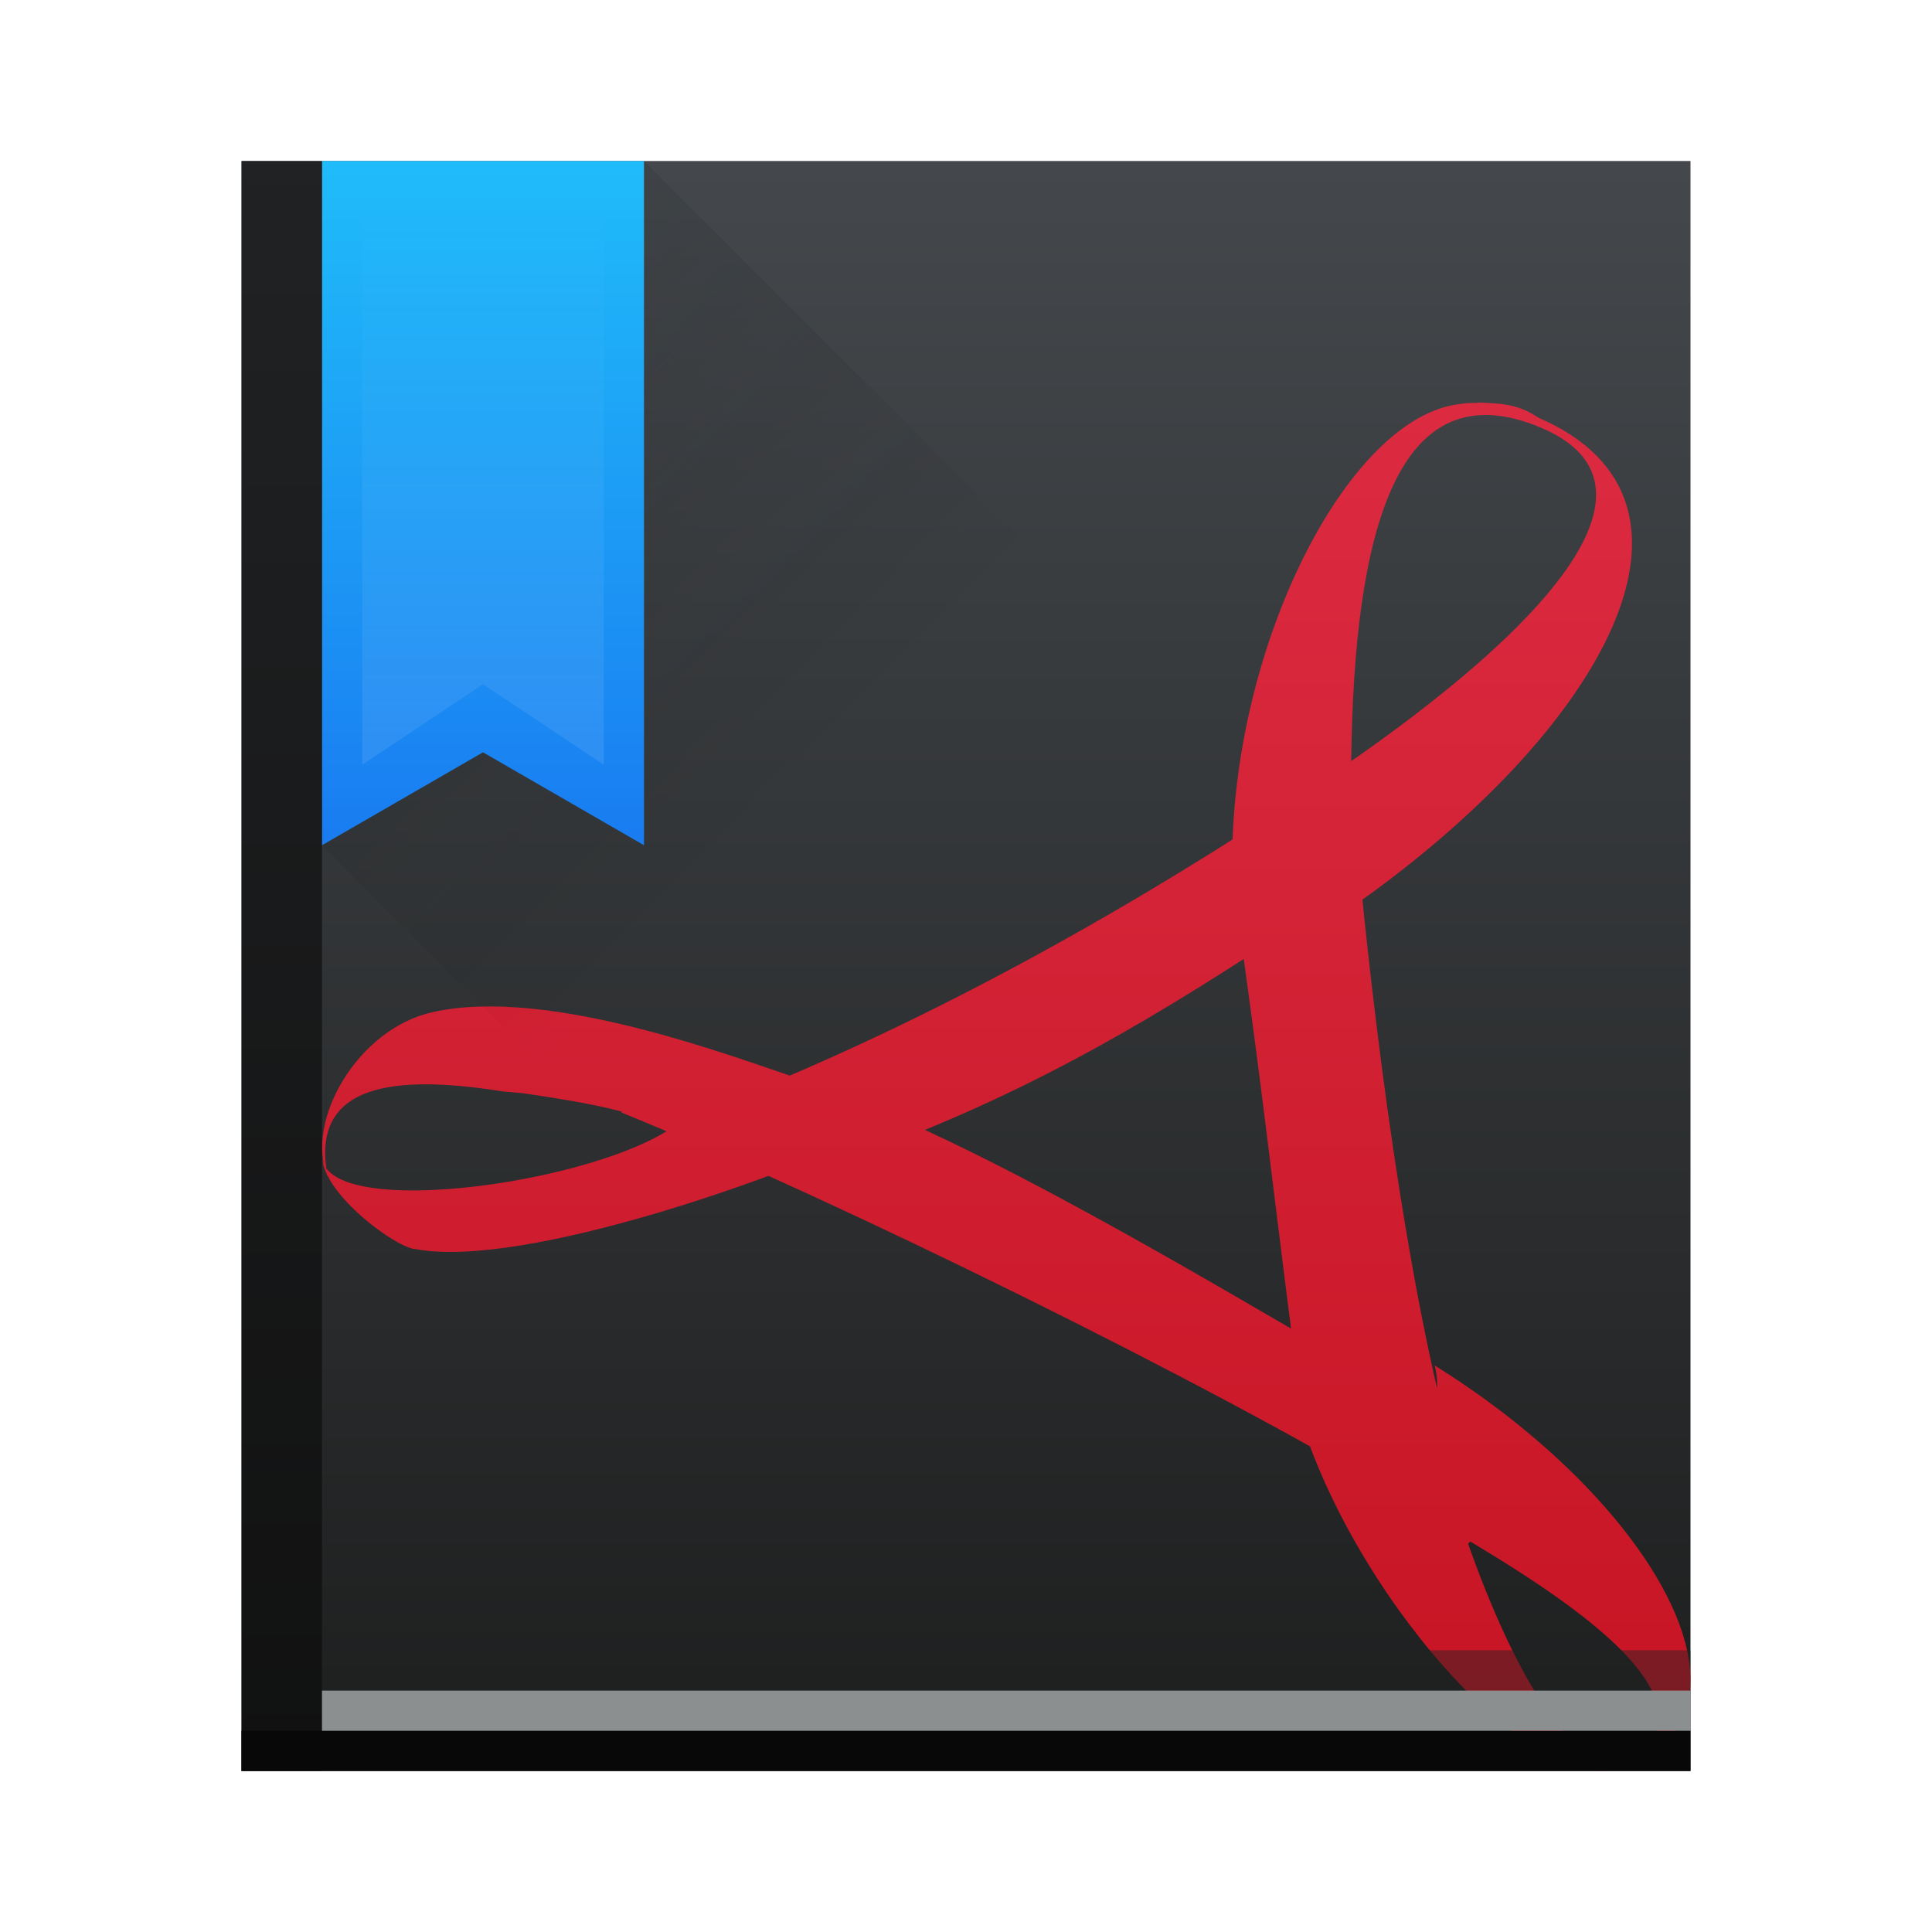
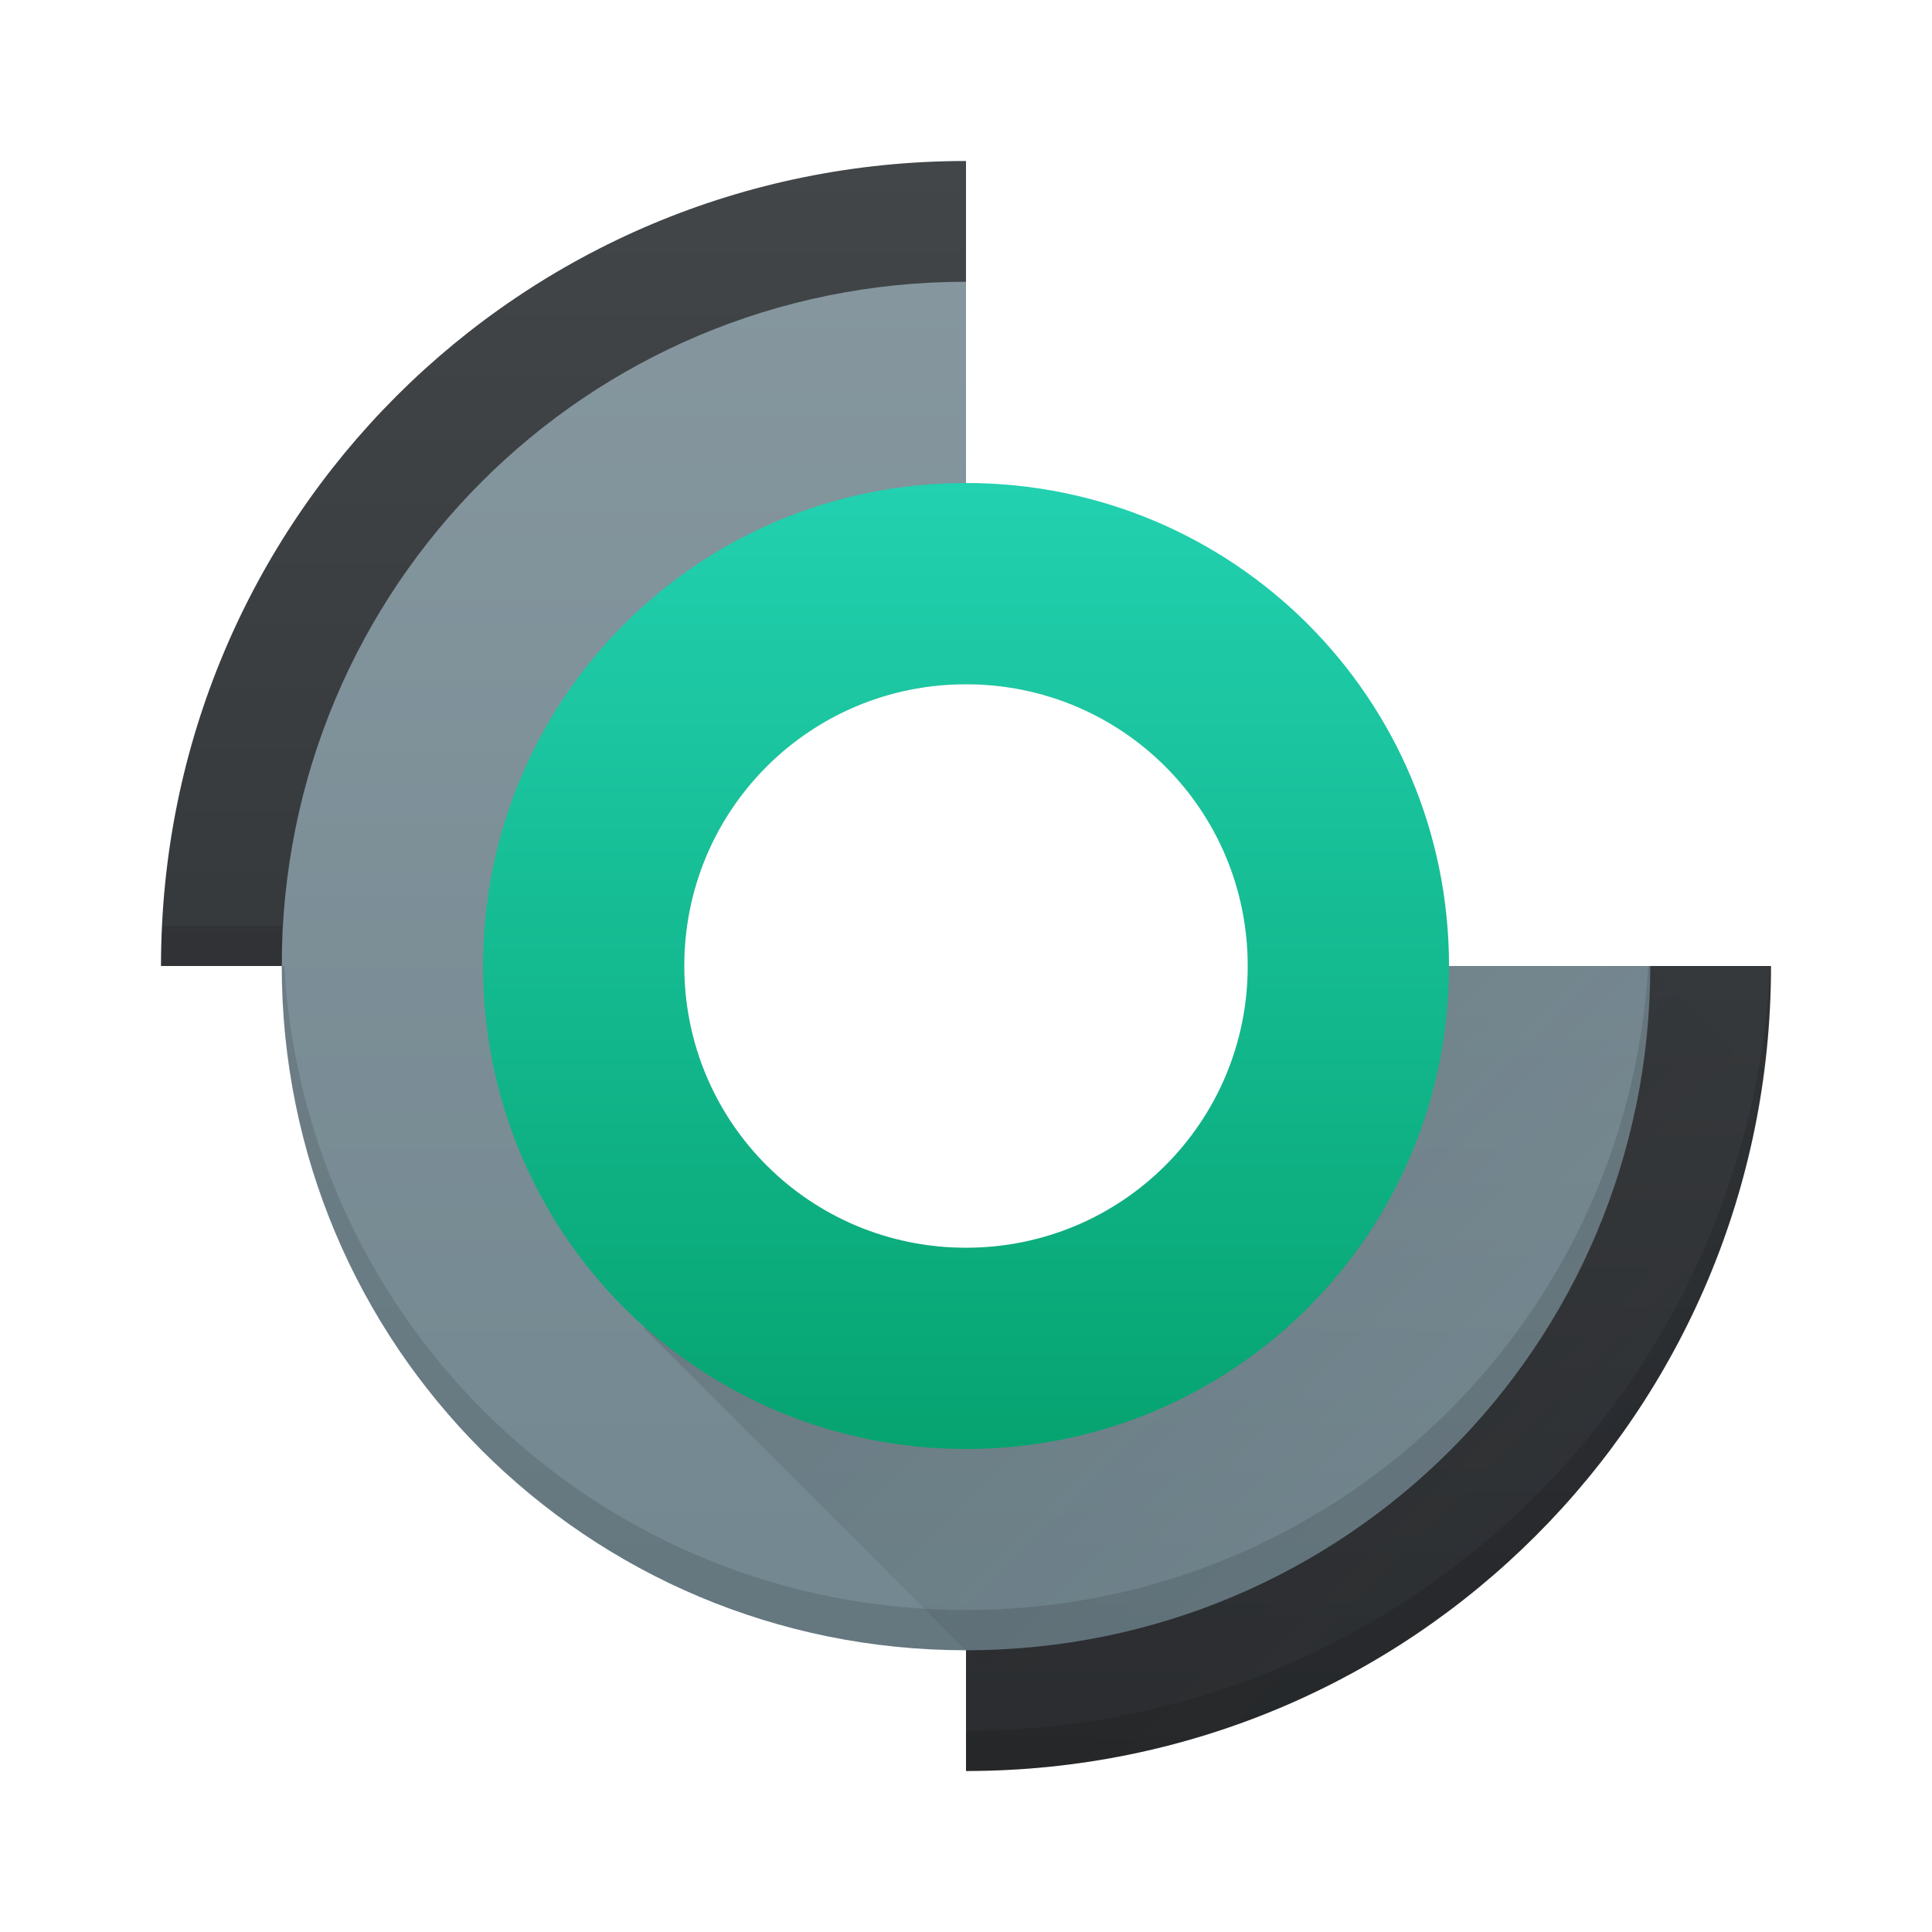
<svg xmlns="http://www.w3.org/2000/svg" width="48" height="48">
  <defs>
-     <linearGradient id="a" y1="527.8" y2="504.8" gradientUnits="userSpaceOnUse" x2="0" gradientTransform="translate(-384.57 504.56)">
-       <stop stop-color="#ffffff" />
-       <stop offset="1" stop-color="#ffffff" stop-opacity="0" />
+     <linearGradient id="a" y1="41" y2="7" x2="0" gradientUnits="userSpaceOnUse">
+       <stop stop-color="#728790" />
+       <stop offset="1" stop-color="#85969e" />
    </linearGradient>
-     <linearGradient id="b" y1="4" x1="8" y2="18" gradientUnits="userSpaceOnUse" x2="22" gradientTransform="translate(0 1004.36)">
-       <stop stop-color="#292c2f" />
-       <stop offset="1" stop-opacity="0" />
+     <linearGradient id="b" y1="36" y2="12" x2="0" gradientUnits="userSpaceOnUse">
+       <stop stop-color="#06a370" />
+       <stop offset="1" stop-color="#22d1b0" />
    </linearGradient>
-     <linearGradient id="c" y1="520.8" y2="503.8" gradientUnits="userSpaceOnUse" x2="0" gradientTransform="translate(-384.57 504.56)">
-       <stop stop-color="#197cf1" />
-       <stop offset="1" stop-color="#20bcfa" />
+     <linearGradient id="c" y1="44" y2="4" x2="0" gradientUnits="userSpaceOnUse">
+       <stop stop-color="#2a2c2f" />
+       <stop offset="1" stop-color="#424649" />
    </linearGradient>
-     <linearGradient id="d" y1="1050.34" y2="1038.36" gradientUnits="userSpaceOnUse" x2="0" gradientTransform="matrix(-2.83522 0 0 2.83875 47.655-1933.28)">
-       <stop stop-color="#c61423" />
-       <stop offset="1" stop-color="#dc2b41" />
-     </linearGradient>
-     <linearGradient id="e" y1="543.8" y2="503.8" gradientUnits="userSpaceOnUse" x2="0" gradientTransform="matrix(1.125 0 0 1-435.64 504.56)">
-       <stop stop-color="#1d1e1e" />
-       <stop offset="1" stop-color="#44484c" />
+     <linearGradient id="d" y1="15" x1="15" y2="44" x2="44" gradientUnits="userSpaceOnUse">
+       <stop stop-color="#020303" />
+       <stop offset="1" stop-color="#424649" stop-opacity="0" />
    </linearGradient>
  </defs>
-   <g transform="translate(0-1004.36)">
-     <rect width="36" x="6" y="1008.36" fill="url(#e)" rx="0" height="40" />
-     <path fill="url(#d)" d="m36.721 1014.36c.459.028.953 0 1.494.375 4.831 2.079 1.591 7.782-4.567 12.12-.037-.818-.377-2.599-.369-3.383 5.254-3.602 8.327-7.108 4.979-8.498-3.53-1.465-4.626 2.535-4.688 8.342-.329.341-2.607 1.854-2.953 2.093.128-5.295 2.943-10.7 5.648-11.01.145-.028.303-.028.456-.028m-4.918 9.213l1.099-.428.911.614.184 1.932-1.151.883-.478.641c-3.544 2.351-6.563 4.162-10.536 5.658l-2.477.368h-1.63c-1.503-.886-.607-1.227-6.067-1.908l6.153.477c4.746-1.84 9.59-4.483 13.996-7.366m-10.83 7.708c-.712 0-6.264-.482-8.473-.686-2.186-.341-4.871-.443-4.363 2.113-.578-1.363.74-3.677 2.614-4.085 2.898-.648 7.496 1.128 9.149 1.673m-2.664.708c.862.341 2.831.587 3.761.894-1.318.682-7.938 3.126-10.671 2.614-.437 0-2.282-1.327-2.327-2.282.142 1.738 8.234.443 9.237-1.261m-1.8.031c.709-.341 4.03-.324 4.762-.596 4.158 1.455 9.752 4.87 13.755 7.173l1.16.341c.224 1.591 1.204 2.139 2.098 3.169l-1.355 1.363-1.06-1.738c-4.687-2.828-13.952-7.398-19.356-9.592m19.356 9.592c.573.341 1.12.682 1.639 1.022 1.202 3.411 2.603 5.708 3.941 5.609-2.067.988-6.519-3.881-8.02-8.461m8.02 8.461c3.153-1.874-3.521-5.29-5.02-6.281-.337-.954.585-2.535.284-3.66 4.707 2.931 7.489 7.17 5.91 9.181-.38.477-.783.716-1.182.75m-4.58-7.14c-.219-.878-3.126-2.876-3.651-3.183-.703-5.537-.737-6.084-1.334-10.388.357-.341 2.556-2.055 2.896-2.293.422 4.6 1.216 10.834 2.339 14.998" />
-     <rect width="36" x="6" y="1047.36" fill="#080809" height="1" />
-     <path fill="url(#c)" d="m8 1008.36v17l4-2.309 4 2.309v-17z" />
-     <rect width="2" x="6" opacity=".6" y="1008.36" fill="#080809" height="40" />
-     <path opacity=".2" fill="url(#b)" fill-rule="evenodd" d="m16 1008.36v17l-4-2.309-4 2.309 23 23h11v-14z" />
-     <rect width="34" x="8" y="1046.36" fill="#8b8f8f" height="1" />
-     <rect width="34" x="8" y="1045.36" fill="#212323" height="1" fill-opacity=".452" />
-     <path opacity=".15" fill="url(#a)" d="m9 1008.36h6v15l-3-2-3 2z" />
+   <g stroke-opacity=".55" stroke-width="2.8">
+     <path fill="url(#c)" d="m24 4c-11.08 0-20 8.92-20 20h7c0-7.202 5.798-13 13-13zm13 20c0 7.202-5.798 13-13 13v7c11.08 0 20-8.92 20-20z" />
+     <path fill="url(#a)" d="m24 7c-9.418 0-17 7.582-17 17 0 9.418 7.582 17 17 17 9.418 0 17-7.582 17-17h-7c0 5.54-4.46 10-10 10-5.54 0-10-4.46-10-10 0-5.54 4.46-10 10-10z" />
+   </g>
+   <path opacity=".2" fill="url(#d)" fill-rule="evenodd" d="m22 15l-7 7 2.68 10-1.68 1 10.801 10.801c8.829-1.227 15.773-8.171 17-17l-2.801-2.801h-5c0-3.597-1.575-6.804-4.066-9zm2 2c3.878 0 7 3.122 7 7 0 3.878-3.122 7-7 7-3.878 0-7-3.122-7-7 0-3.878 3.122-7 7-7" />
+   <g stroke-opacity=".55" stroke-width="2.8">
+     <path fill="url(#b)" d="m24 12c-6.648 0-12 5.352-12 12 0 6.648 5.352 12 12 12 6.648 0 12-5.352 12-12 0-6.648-5.352-12-12-12m0 5c3.878 0 7 3.122 7 7 0 3.878-3.122 7-7 7-3.878 0-7-3.122-7-7 0-3.878 3.122-7 7-7" />
+     <g fill-opacity=".118">
+       <path d="m4.03 23c-.016.332-.025.664-.025 1h3v-1h-2zm39.949 1c-.518 10.611-9.23 19-19.975 19v1c11.08 0 20-8.92 20-20z" />
+       <path d="m7 24c0 9.418 7.582 17 17 17 9.418 0 17-7.582 17-17h-.051c-.517 8.946-7.869 16-16.949 16-9.08 0-16.417-7.06-16.936-16z" />
+     </g>
  </g>
</svg>
